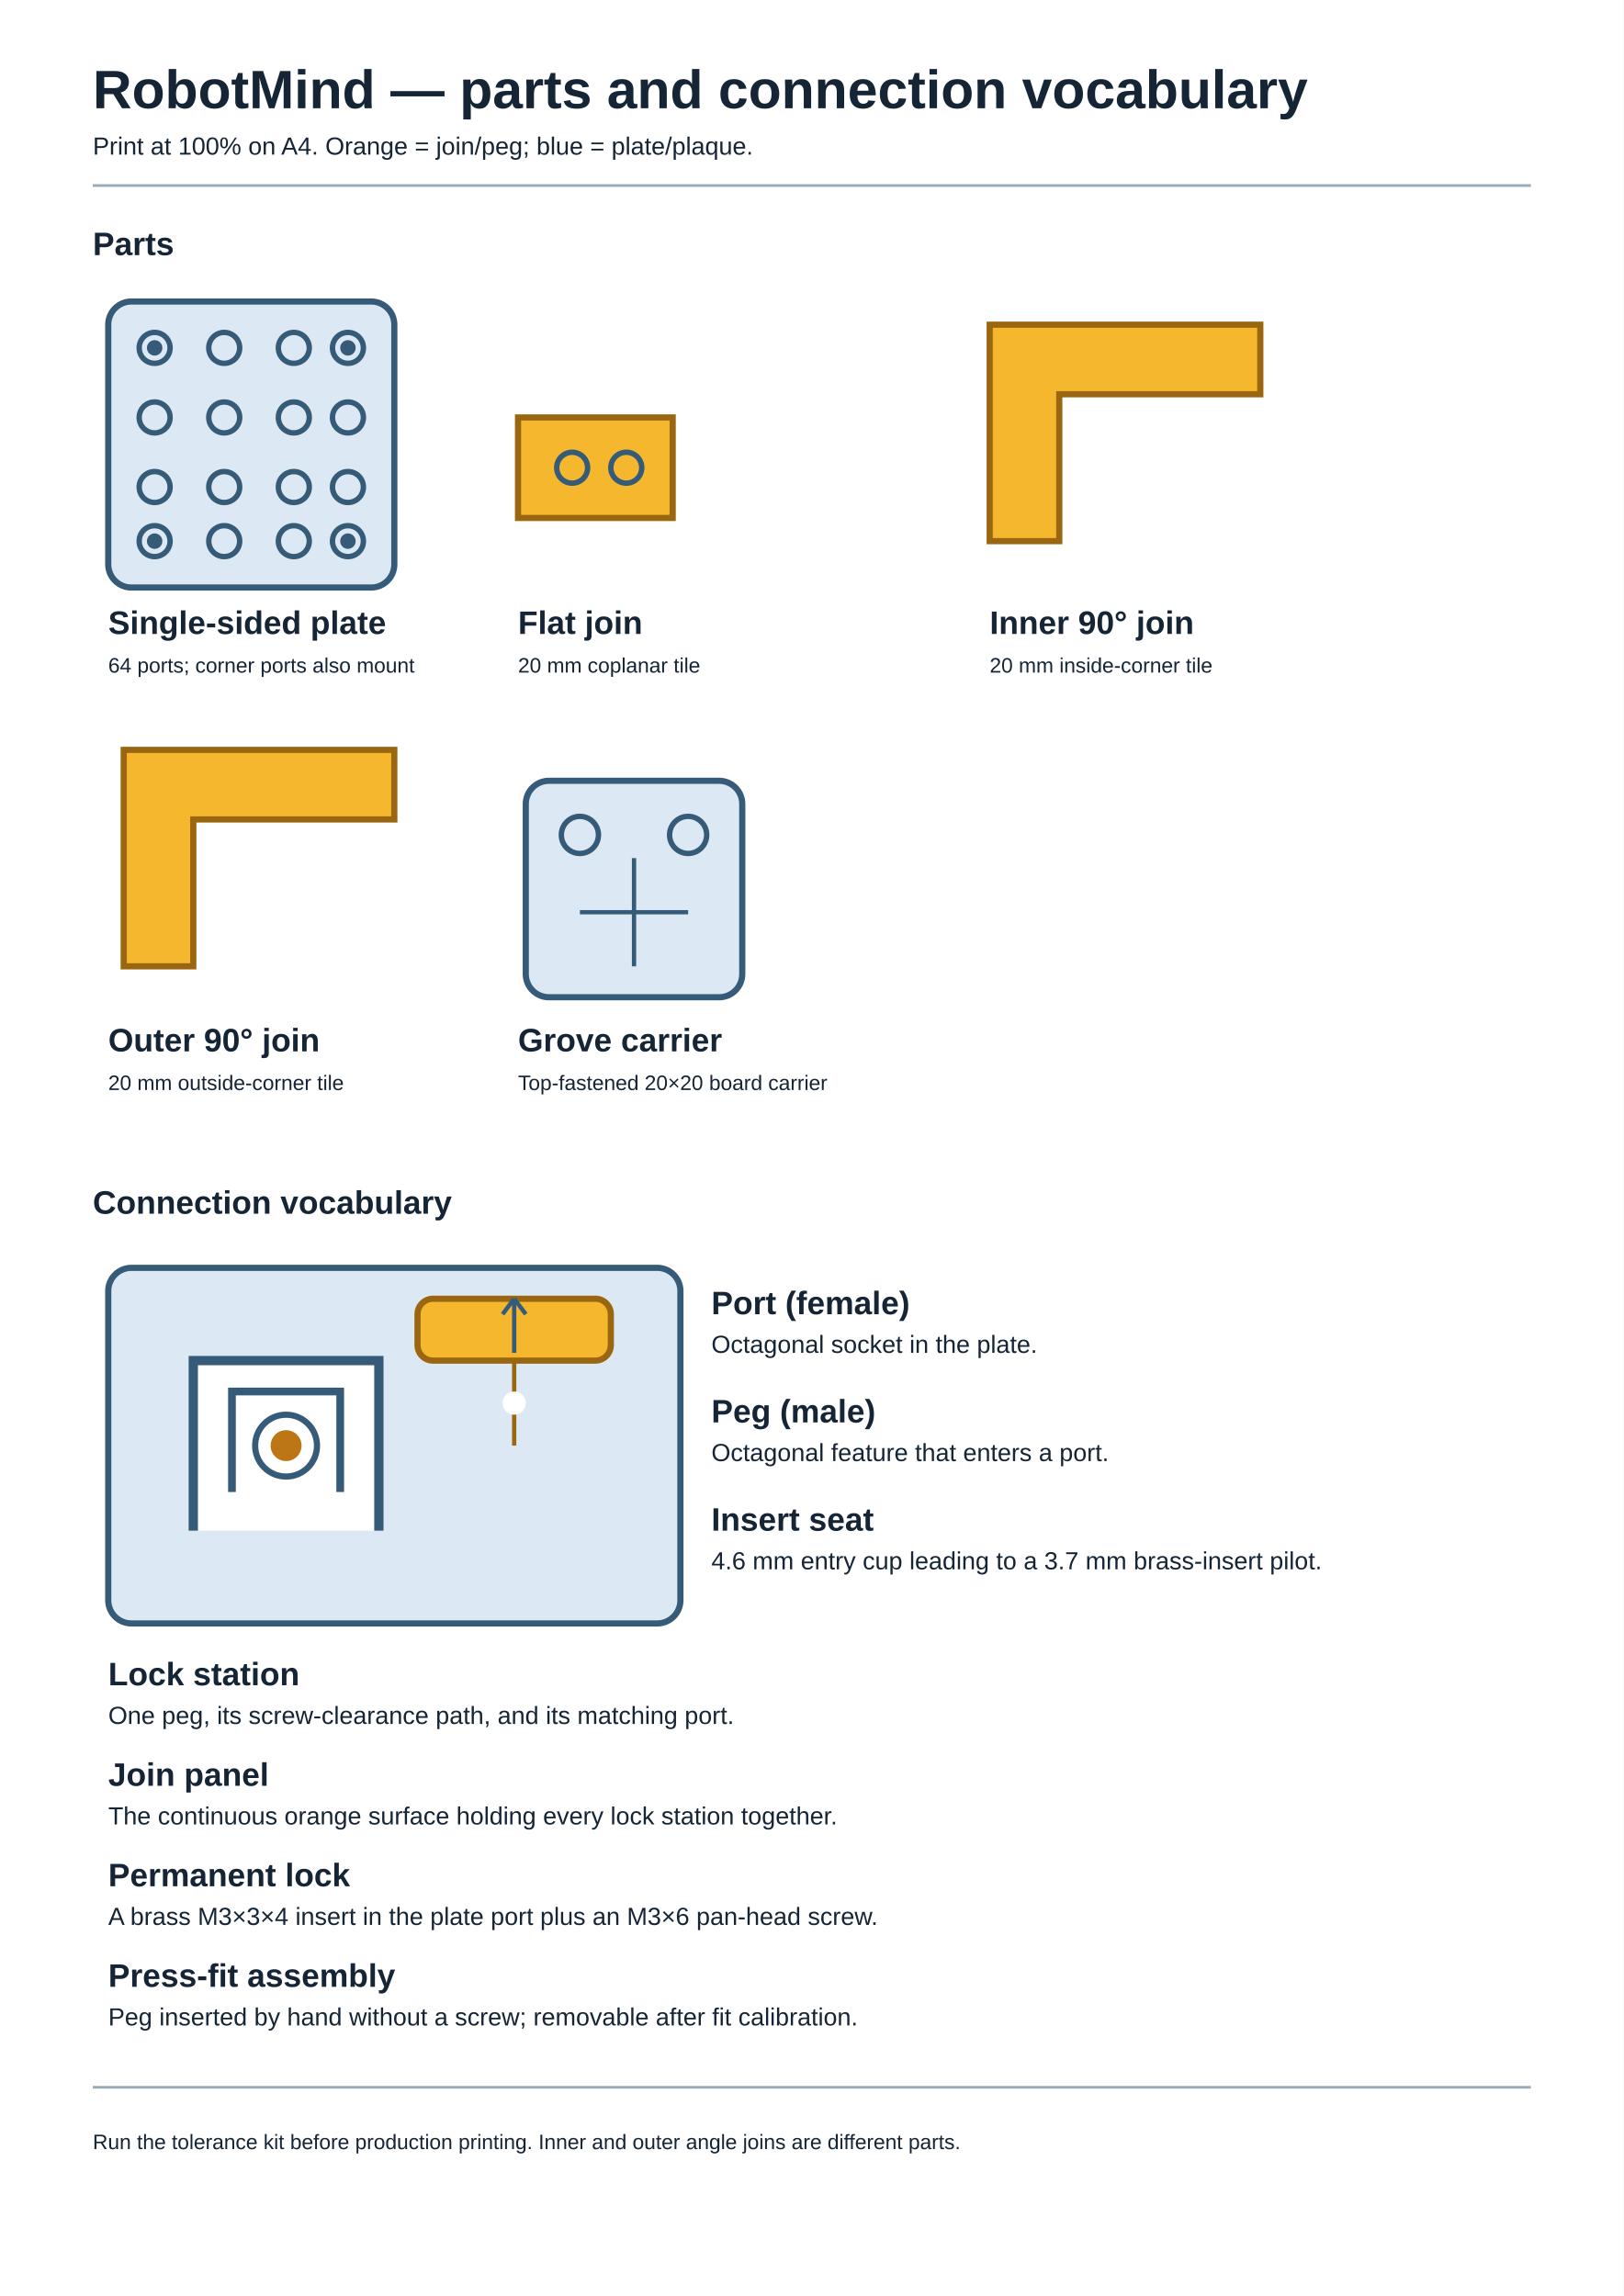
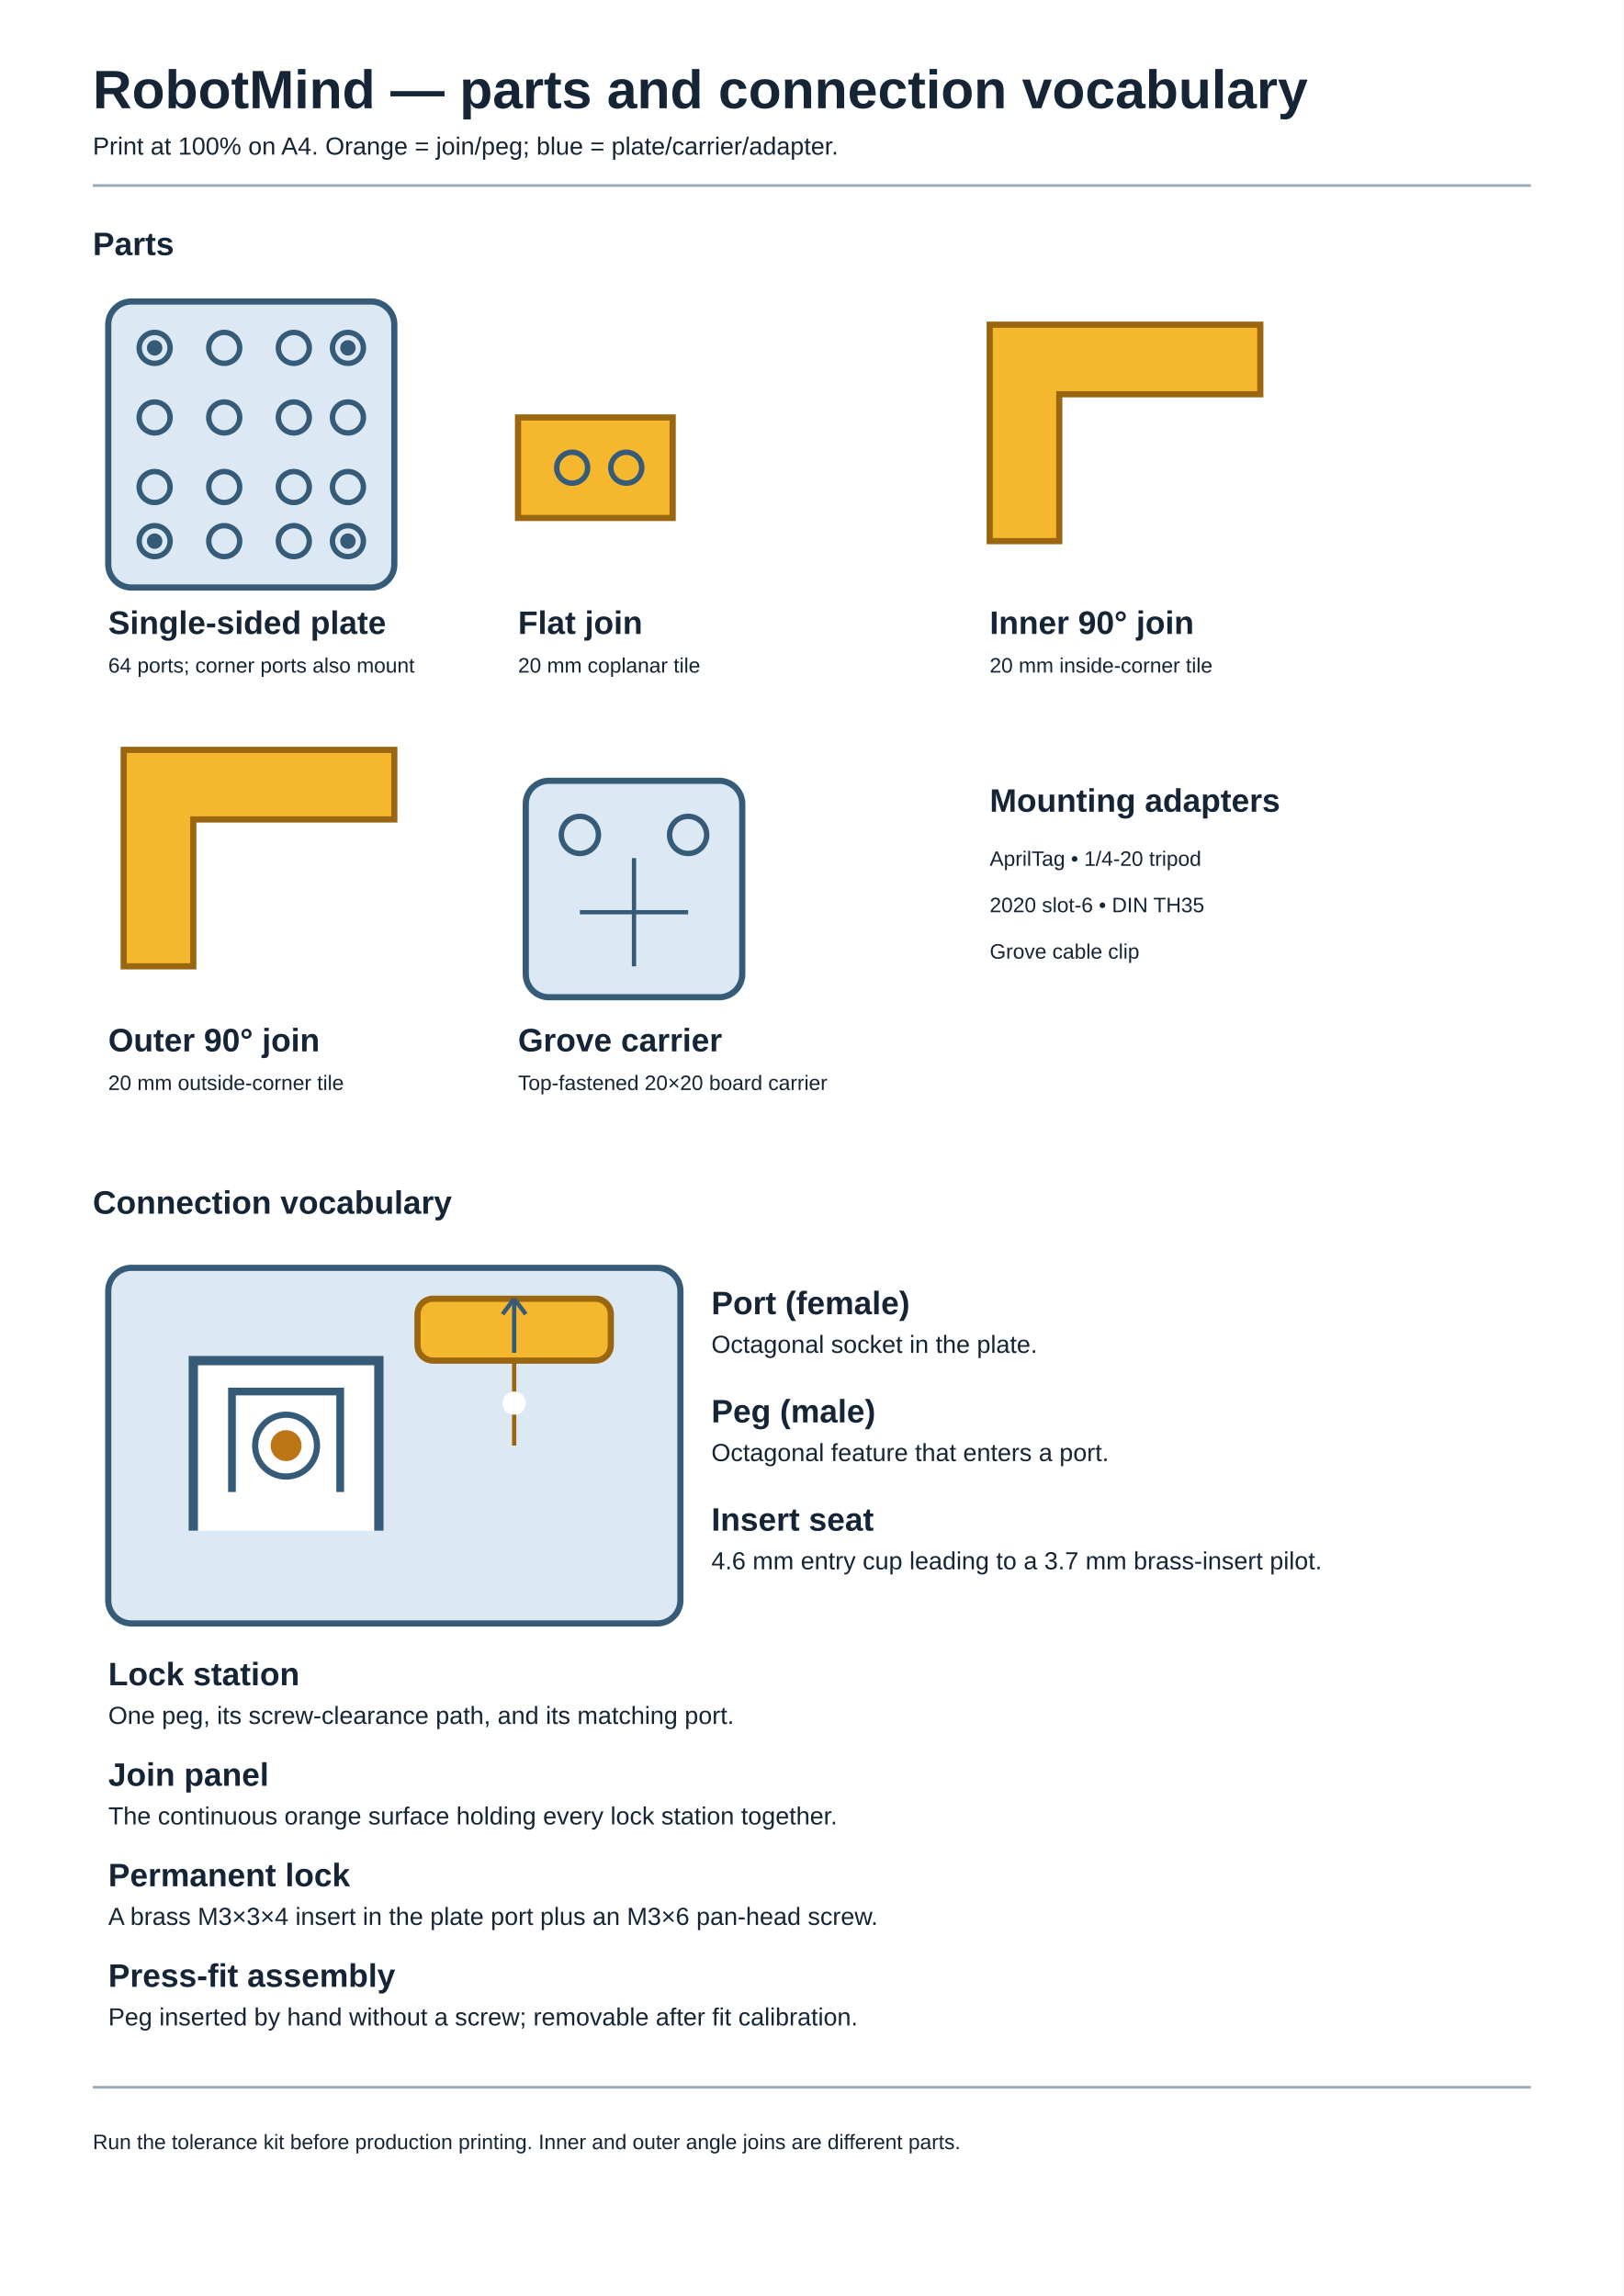
<svg xmlns="http://www.w3.org/2000/svg" width="210mm" height="297mm" viewBox="0 0 210 297">
  <style>
    text{font-family:Arial,sans-serif;fill:#152536} .title{font-size:7px;font-weight:bold}
    .h{font-size:4.2px;font-weight:bold}.b{font-size:3.2px}.s{font-size:2.7px}
    .part{fill:#dce9f4;stroke:#365b78;stroke-width:.8}.join{fill:#f5b72d;stroke:#9a6710;stroke-width:.8}
    .line{stroke:#365b78;stroke-width:.55;fill:none}.port{fill:none;stroke:#365b78;stroke-width:.7}
    .peg{fill:#f5b72d;stroke:#9a6710;stroke-width:.55}.rule{stroke:#9aabb8;stroke-width:.35}
  </style>
  <rect width="210" height="297" fill="white" />
  <text x="12" y="14" class="title">RobotMind — parts and connection vocabulary</text>
-   <text x="12" y="20" class="b">Print at 100% on A4. Orange = join/peg; blue = plate/plaque.</text>
+   <text x="12" y="20" class="b">Print at 100% on A4. Orange = join/peg; blue = plate/carrier/adapter.</text>
  <line x1="12" y1="24" x2="198" y2="24" class="rule" />
  <text x="12" y="33" class="h">Parts</text>
  <rect x="14" y="39" width="37" height="37" rx="3" class="part" />
  <g class="port">
    <circle cx="20" cy="45" r="2" />
    <circle cx="29" cy="45" r="2" />
    <circle cx="38" cy="45" r="2" />
    <circle cx="45" cy="45" r="2" />
    <circle cx="20" cy="54" r="2" />
    <circle cx="29" cy="54" r="2" />
    <circle cx="38" cy="54" r="2" />
    <circle cx="45" cy="54" r="2" />
    <circle cx="20" cy="63" r="2" />
    <circle cx="29" cy="63" r="2" />
    <circle cx="38" cy="63" r="2" />
    <circle cx="45" cy="63" r="2" />
    <circle cx="20" cy="70" r="2" />
    <circle cx="29" cy="70" r="2" />
    <circle cx="38" cy="70" r="2" />
    <circle cx="45" cy="70" r="2" />
  </g>
  <circle cx="20" cy="45" r="1" fill="#365b78" />
  <circle cx="45" cy="45" r="1" fill="#365b78" />
  <circle cx="20" cy="70" r="1" fill="#365b78" />
  <circle cx="45" cy="70" r="1" fill="#365b78" />
  <text x="14" y="82" class="h">Single-sided plate</text>
  <text x="14" y="87" class="s">64 ports; corner ports also mount</text>
  <rect x="67" y="54" width="20" height="13" class="join" />
  <g class="port">
    <circle cx="74" cy="60.5" r="2" />
    <circle cx="81" cy="60.5" r="2" />
  </g>
  <text x="67" y="82" class="h">Flat join</text>
  <text x="67" y="87" class="s">20 mm coplanar tile</text>
  <path d="M128 70V42H163V51H137V70Z" class="join" />
  <text x="128" y="82" class="h">Inner 90° join</text>
  <text x="128" y="87" class="s">20 mm inside-corner tile</text>
  <path d="M16 125V97H51V106H25V125Z" class="join" />
  <text x="14" y="136" class="h">Outer 90° join</text>
  <text x="14" y="141" class="s">20 mm outside-corner tile</text>
  <rect x="68" y="101" width="28" height="28" rx="3" class="part" />
  <circle cx="75" cy="108" r="2.4" class="port" />
  <circle cx="89" cy="108" r="2.4" class="port" />
  <path d="M75 118h14M82 111v14" class="line" />
  <text x="67" y="136" class="h">Grove carrier</text>
  <text x="67" y="141" class="s">Top-fastened 20×20 board carrier</text>
+   <text x="128" y="105" class="h">Mounting adapters</text>
+   <text x="128" y="112" class="s">AprilTag • 1/4-20 tripod</text>
+   <text x="128" y="118" class="s">2020 slot-6 • DIN TH35</text>
+   <text x="128" y="124" class="s">Grove cable clip</text>
  <text x="12" y="157" class="h">Connection vocabulary</text>
  <rect x="14" y="164" width="74" height="46" rx="3" class="part" />
  <path d="M25 198V176H49V198" fill="white" stroke="#365b78" stroke-width="1.2" />
  <path d="M30 193V180H44V193" fill="none" stroke="#365b78" stroke-width="1" />
  <circle cx="37" cy="187" r="4" fill="white" stroke="#365b78" stroke-width=".8" />
  <circle cx="37" cy="187" r="2" fill="#bc7616" />
  <rect x="54" y="168" width="25" height="8" rx="2" class="join" />
  <path d="M66.5 176v11" class="peg" stroke-width="5" />
  <circle cx="66.5" cy="181.5" r="1.5" fill="white" />
  <path d="M66.5 168v7" class="line" />
  <path d="M66.5 168l-1.5 2M66.5 168l1.5 2" class="line" />
  <text x="92" y="170" class="h">Port (female)</text>
  <text x="92" y="175" class="b">Octagonal socket in the plate.</text>
  <text x="92" y="184" class="h">Peg (male)</text>
  <text x="92" y="189" class="b">Octagonal feature that enters a port.</text>
  <text x="92" y="198" class="h">Insert seat</text>
  <text x="92" y="203" class="b">4.6 mm entry cup leading to a 3.7 mm brass-insert pilot.</text>
  <text x="14" y="218" class="h">Lock station</text>
  <text x="14" y="223" class="b">One peg, its screw-clearance path, and its matching port.</text>
  <text x="14" y="231" class="h">Join panel</text>
  <text x="14" y="236" class="b">The continuous orange surface holding every lock station together.</text>
  <text x="14" y="244" class="h">Permanent lock</text>
  <text x="14" y="249" class="b">A brass M3×3×4 insert in the plate port plus an M3×6 pan-head screw.</text>
  <text x="14" y="257" class="h">Press-fit assembly</text>
  <text x="14" y="262" class="b">Peg inserted by hand without a screw; removable after fit calibration.</text>
  <line x1="12" y1="270" x2="198" y2="270" class="rule" />
  <text x="12" y="278" class="s">Run the tolerance kit before production printing. Inner and outer angle joins are different parts.</text>
</svg>
